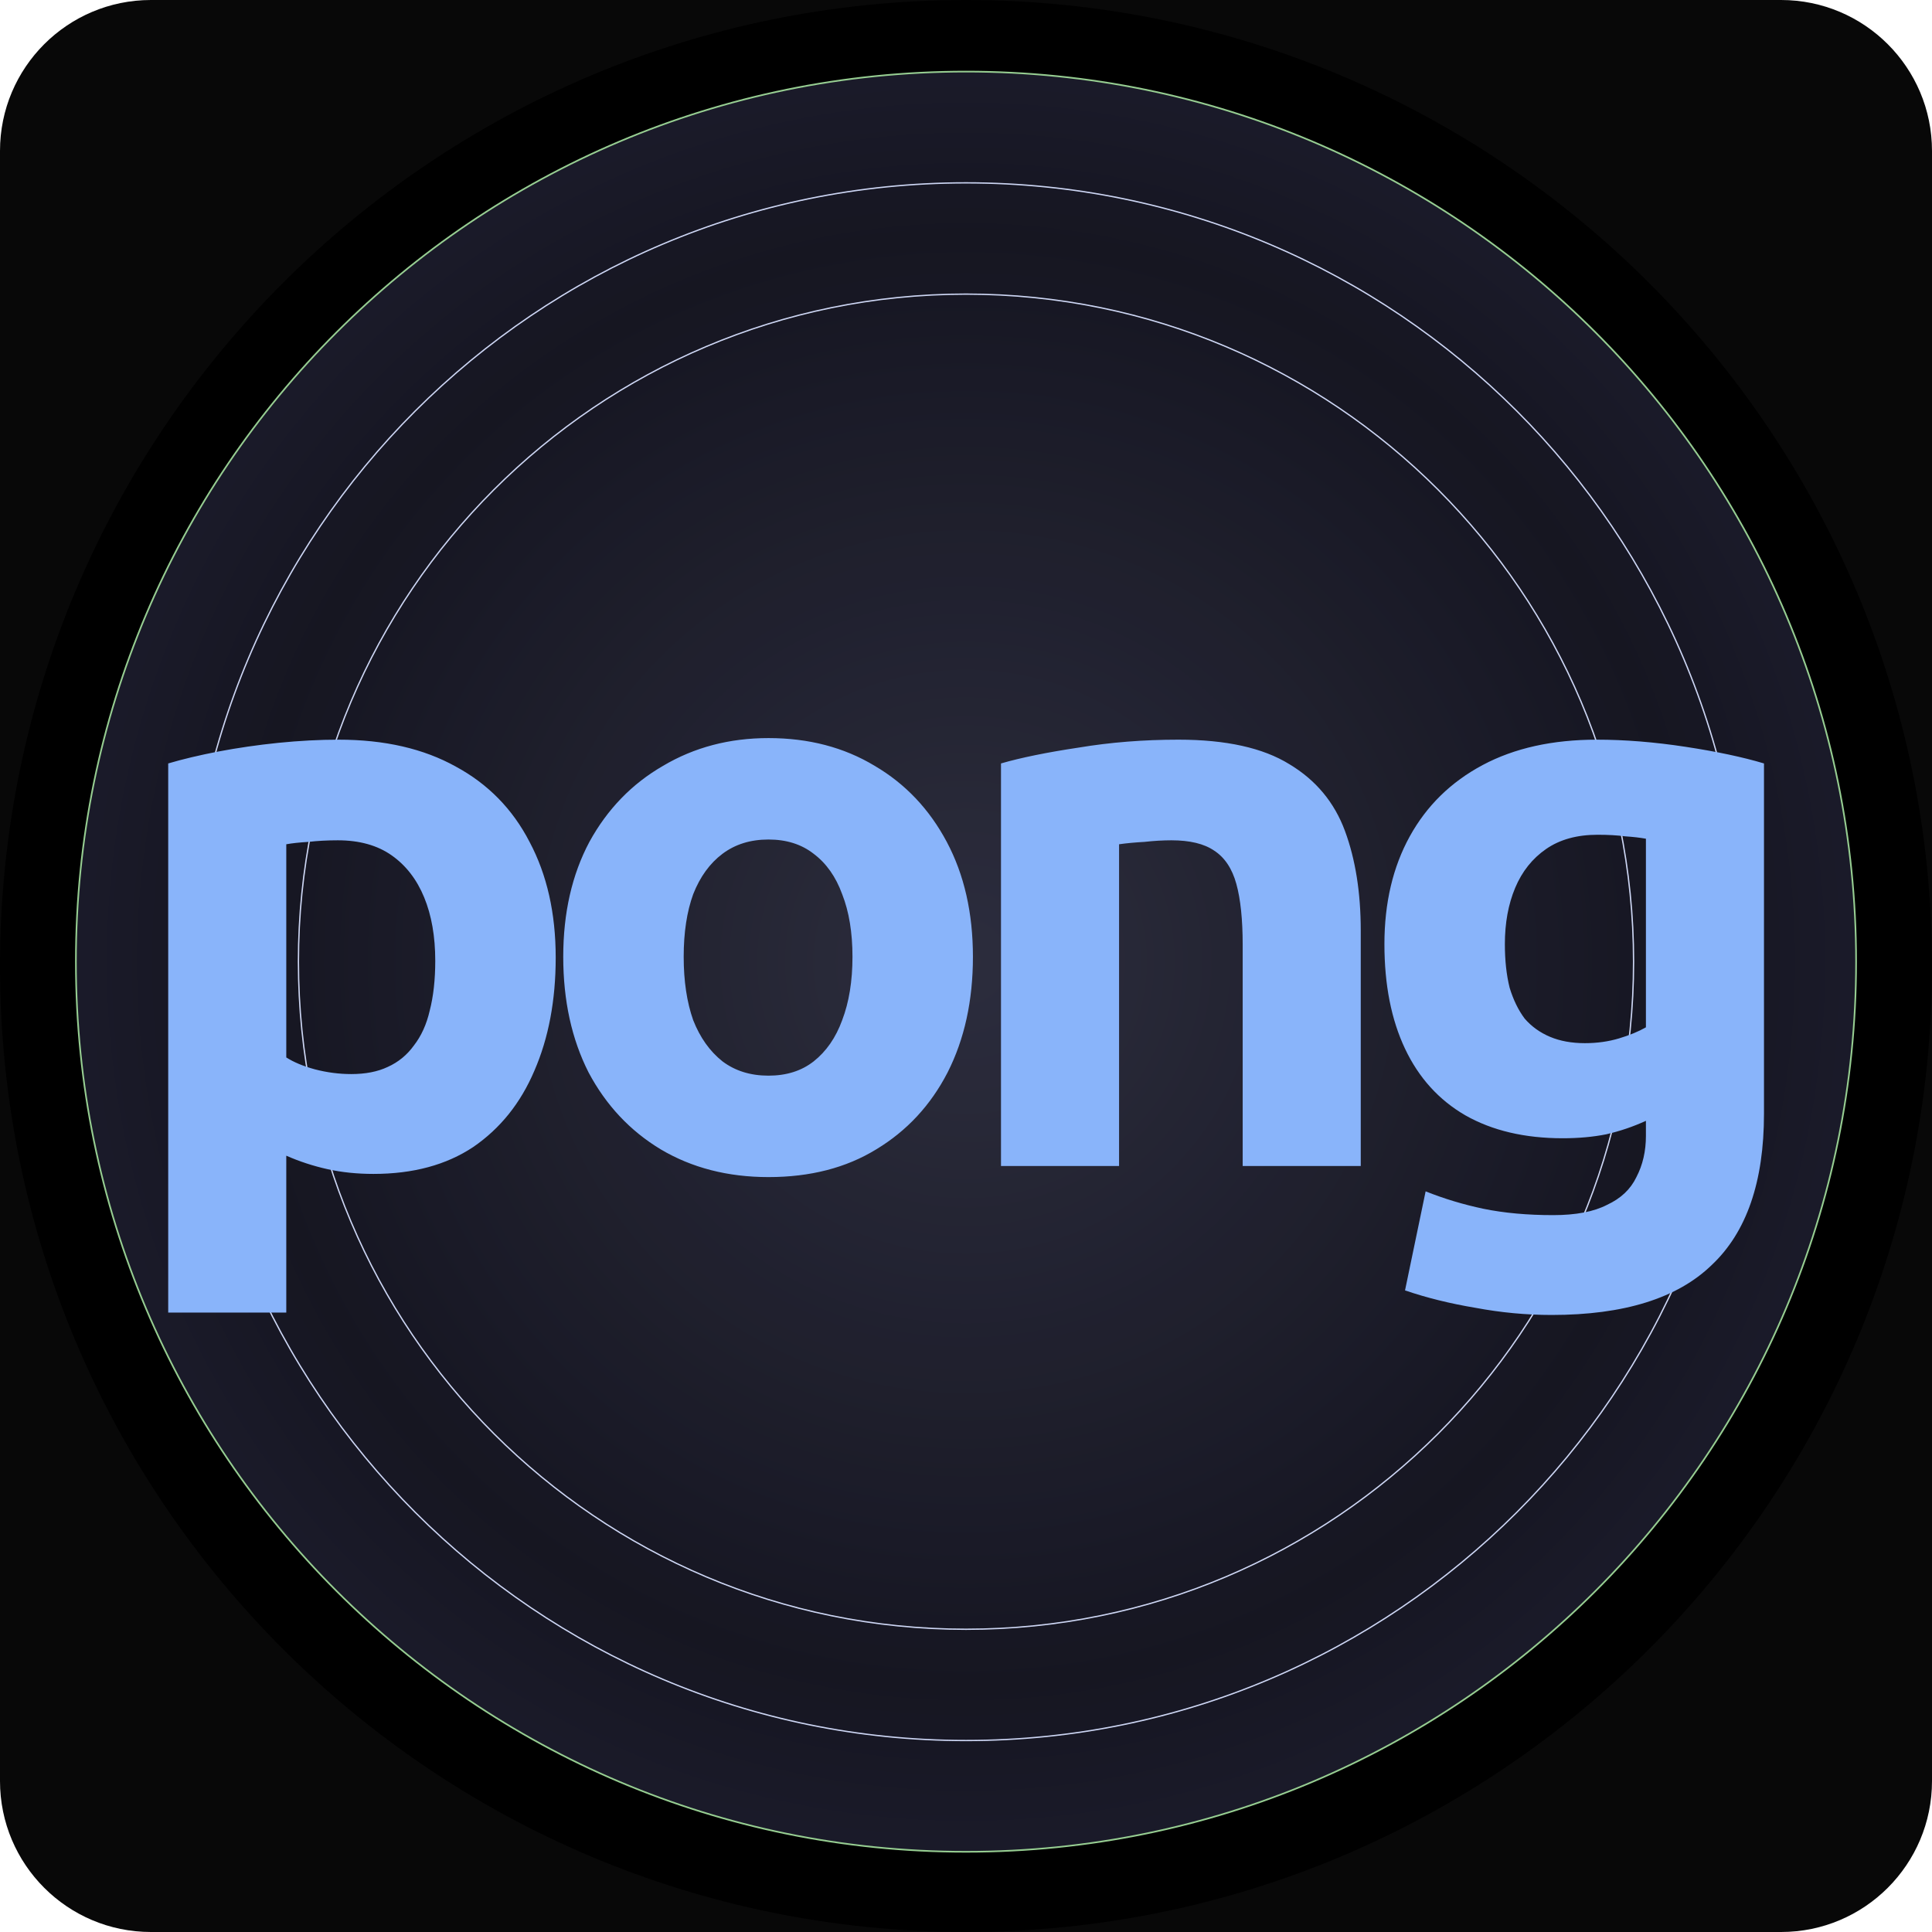
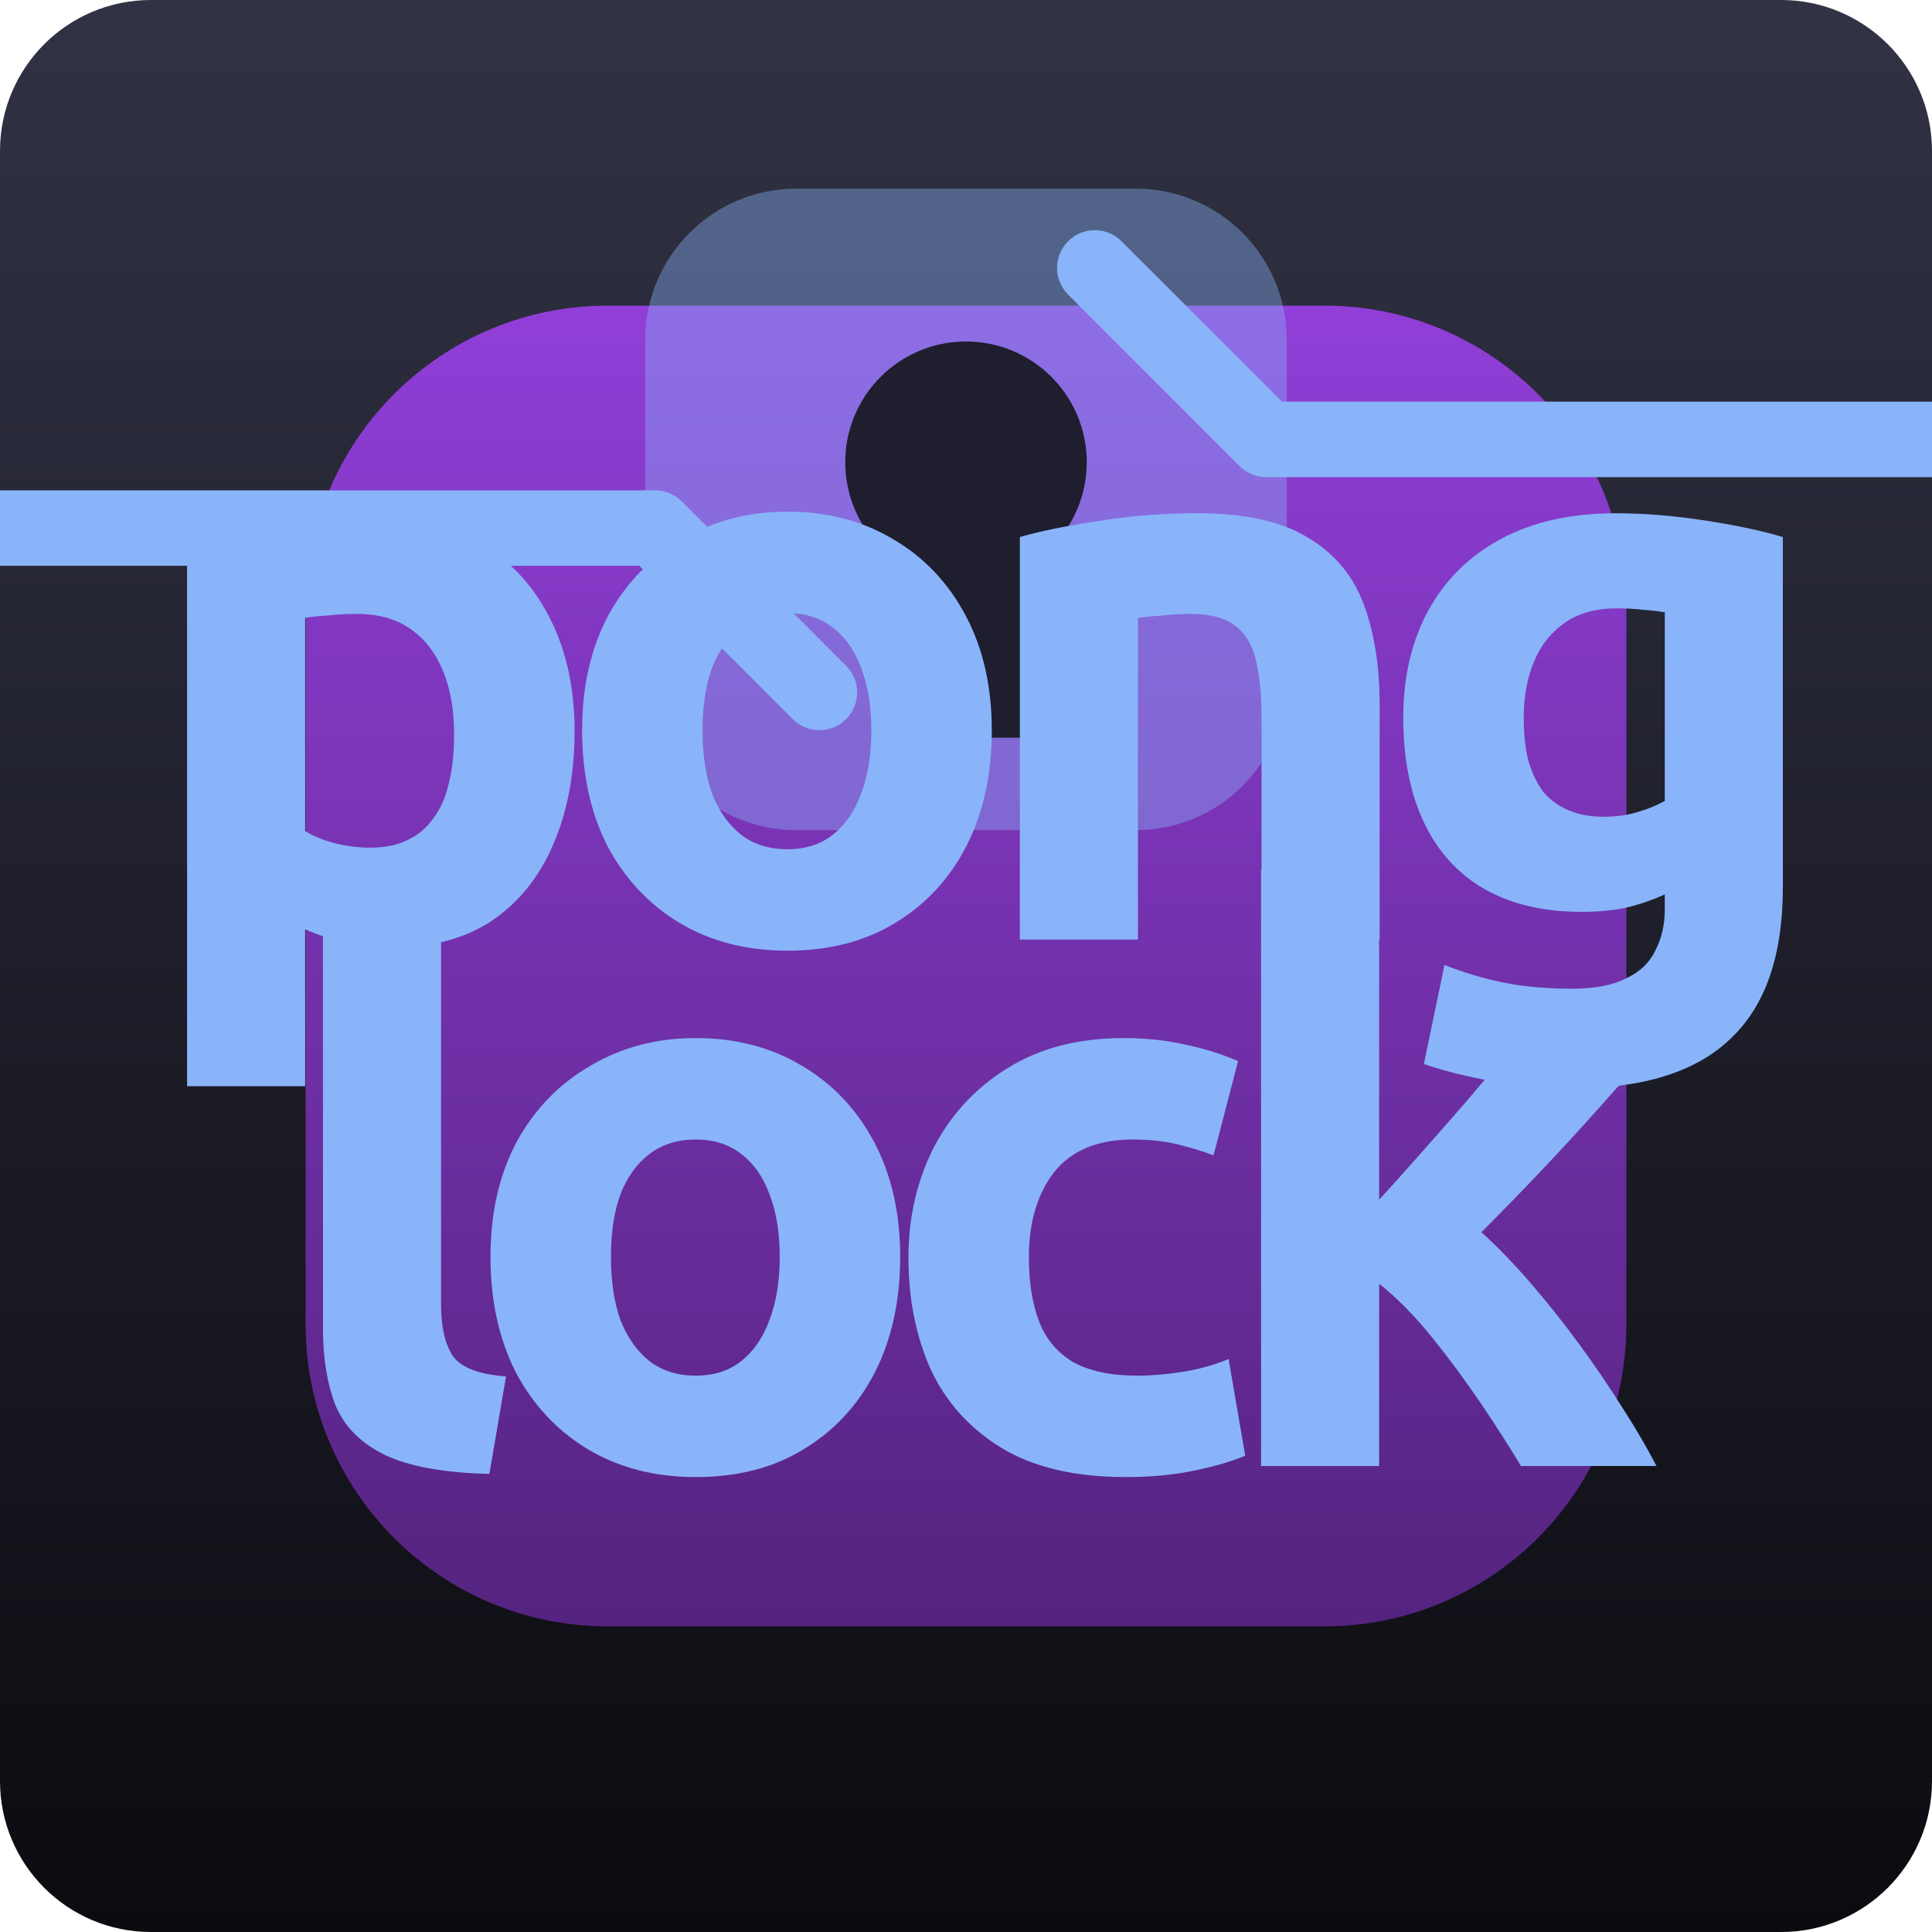
<svg xmlns="http://www.w3.org/2000/svg" width="1024" height="1024" viewBox="0 0 1024 1024" fill="none">
-   <mask id="mask0_3323_46" style="mask-type:alpha" maskUnits="userSpaceOnUse" x="0" y="0" width="1024" height="1024">
-     <rect width="1024" height="1024" fill="black" />
+   <mask id="mask0_3328_732" style="mask-type:alpha" maskUnits="userSpaceOnUse" x="0" y="0" width="1024" height="1024">
+     <rect width="1024" height="1024" fill="url(#paint0_linear_3328_732)" />
  </mask>
-   <g mask="url(#mask0_3323_46)">
-     <path d="M944 0H80C35.817 0 0 35.817 0 80V944C0 988.183 35.817 1024 80 1024H944C988.183 1024 1024 988.183 1024 944V80C1024 35.817 988.183 0 944 0Z" fill="#080808" />
-     <path d="M512 1024C794.77 1024 1024 794.77 1024 512C1024 229.23 794.77 0 512 0C229.23 0 0 229.23 0 512C0 794.77 229.23 1024 512 1024Z" fill="black" />
-     <path d="M512 950.857C754.374 950.857 950.857 754.374 950.857 512C950.857 269.625 754.374 73.142 512 73.142C269.626 73.142 73.143 269.625 73.143 512C73.143 754.374 269.626 950.857 512 950.857Z" fill="black" />
-     <path d="M512 877.715C713.978 877.715 877.714 713.979 877.714 512.001C877.714 310.022 713.978 146.286 512 146.286C310.021 146.286 146.286 310.022 146.286 512.001C146.286 713.979 310.021 877.715 512 877.715Z" fill="black" />
-     <path opacity="0.9" d="M512 981.485C772.552 981.485 983.771 770.266 983.771 509.714C983.771 249.162 772.552 37.943 512 37.943C251.448 37.943 40.228 249.162 40.228 509.714C40.228 770.266 251.448 981.485 512 981.485Z" fill="url(#paint0_radial_3323_46)" stroke="#A6E3A1" stroke-width="0.875" />
-     <path d="M512 922.514C739.983 922.514 924.8 737.697 924.8 509.714C924.8 281.731 739.983 96.914 512 96.914C284.017 96.914 99.2 281.731 99.2 509.714C99.2 737.697 284.017 922.514 512 922.514Z" stroke="#CDD6F4" stroke-width="0.7" />
-     <path d="M512 863.543C707.414 863.543 865.829 705.129 865.829 509.715C865.829 314.301 707.414 155.886 512 155.886C316.586 155.886 158.171 314.301 158.171 509.715C158.171 705.129 316.586 863.543 512 863.543Z" stroke="#CDD6F4" stroke-width="0.7" />
-     <path d="M89.153 695.7V404.64C96.713 402.4 105.534 400.3 115.614 398.34C125.974 396.38 136.614 394.84 147.534 393.72C158.734 392.6 169.374 392.04 179.454 392.04C203.814 392.04 224.534 396.8 241.614 406.32C258.694 415.56 271.714 428.86 280.674 446.22C289.914 463.58 294.534 484.02 294.534 507.54C294.534 530.22 290.754 550.24 283.194 567.6C275.914 584.68 265.134 598.12 250.854 607.92C236.574 617.44 218.934 622.2 197.934 622.2C189.254 622.2 181.134 621.36 173.574 619.68C166.014 618 158.734 615.62 151.734 612.54V695.7H89.153ZM186.174 569.28C193.734 569.28 200.174 568.02 205.494 565.5C211.094 562.98 215.714 559.2 219.354 554.16C223.274 549.12 226.074 542.96 227.754 535.68C229.714 528.12 230.694 519.3 230.694 509.22C230.694 496.34 228.734 485.14 224.814 475.62C220.894 466.1 215.154 458.68 207.594 453.36C200.034 448.04 190.514 445.38 179.034 445.38C173.434 445.38 168.254 445.66 163.494 446.22C158.734 446.5 154.814 446.92 151.734 447.48V560.46C155.654 562.98 160.694 565.08 166.854 566.76C173.294 568.44 179.734 569.28 186.174 569.28ZM407.31 623.88C385.75 623.88 366.71 618.98 350.19 609.18C333.95 599.38 321.21 585.8 311.97 568.44C303.01 550.8 298.53 530.36 298.53 507.12C298.53 483.88 303.15 463.58 312.39 446.22C321.91 428.86 334.93 415.42 351.45 405.9C367.97 396.1 386.59 391.2 407.31 391.2C428.59 391.2 447.35 396.1 463.59 405.9C479.83 415.42 492.57 428.86 501.81 446.22C511.05 463.58 515.67 483.88 515.67 507.12C515.67 530.36 511.19 550.8 502.23 568.44C493.27 585.8 480.67 599.38 464.43 609.18C448.47 618.98 429.43 623.88 407.31 623.88ZM407.31 570.12C416.83 570.12 424.81 567.6 431.25 562.56C437.97 557.24 443.01 549.96 446.37 540.72C450.01 531.2 451.83 520 451.83 507.12C451.83 494.24 450.01 483.18 446.37 473.94C443.01 464.7 437.97 457.56 431.25 452.52C424.81 447.48 416.83 444.96 407.31 444.96C397.79 444.96 389.67 447.48 382.95 452.52C376.23 457.56 371.05 464.7 367.41 473.94C364.05 483.18 362.37 494.24 362.37 507.12C362.37 520 364.05 531.2 367.41 540.72C371.05 549.96 376.23 557.24 382.95 562.56C389.67 567.6 397.79 570.12 407.31 570.12ZM530.547 618V404.64C541.187 401.56 554.907 398.76 571.707 396.24C588.507 393.44 606.147 392.04 624.627 392.04C649.827 392.04 669.427 396.38 683.427 405.06C697.427 413.46 707.227 425.22 712.827 440.34C718.427 455.46 721.227 473.1 721.227 493.26V618H658.647V500.82C658.647 487.38 657.527 476.6 655.287 468.48C653.047 460.36 649.127 454.48 643.527 450.84C638.207 447.2 630.647 445.38 620.847 445.38C616.367 445.38 611.607 445.66 606.567 446.22C601.527 446.5 597.047 446.92 593.127 447.48V618H530.547ZM822.391 696.96C808.951 696.96 795.511 695.7 782.071 693.18C768.631 690.94 756.171 687.86 744.691 683.94L755.611 631.44C765.411 635.36 775.631 638.44 786.271 640.68C797.191 642.92 809.511 644.04 823.231 644.04C835.271 644.04 844.791 642.22 851.791 638.58C859.071 635.22 864.251 630.32 867.331 623.88C870.691 617.44 872.371 610.16 872.371 602.04V594.06C865.651 597.14 858.651 599.52 851.371 601.2C844.371 602.6 836.671 603.3 828.271 603.3C808.111 603.3 790.891 599.24 776.611 591.12C762.611 583 751.971 571.24 744.691 555.84C737.411 540.44 733.771 521.96 733.771 500.4C733.771 478.56 738.251 459.52 747.211 443.28C756.171 427.04 769.051 414.44 785.851 405.48C802.651 396.52 822.811 392.04 846.331 392.04C861.171 392.04 876.851 393.3 893.371 395.82C909.891 398.34 923.751 401.28 934.951 404.64V590.28C934.951 626.4 925.711 653.14 907.231 670.5C889.031 688.14 860.751 696.96 822.391 696.96ZM840.031 552.9C846.471 552.9 852.491 552.06 858.091 550.38C863.691 548.7 868.451 546.74 872.371 544.5V444.54C869.291 443.98 865.651 443.56 861.451 443.28C857.251 442.72 852.351 442.44 846.751 442.44C835.831 442.44 826.731 444.96 819.451 450C812.171 455.04 806.711 461.9 803.071 470.58C799.431 479.26 797.611 489.2 797.611 500.4C797.611 509.08 798.451 516.78 800.131 523.5C802.091 529.94 804.751 535.4 808.111 539.88C811.751 544.08 816.231 547.3 821.551 549.54C826.871 551.78 833.031 552.9 840.031 552.9Z" fill="#89B4FA" />
+   <g mask="url(#mask0_3328_732)">
+     <rect width="1024" height="1024" rx="80" fill="url(#paint1_linear_3328_732)" />
+     <path d="M702 162H322C233.634 162 162 233.634 162 322V702C162 790.366 233.634 862 322 862H702C790.366 862 862 790.366 862 702V322C862 233.634 790.366 162 702 162Z" fill="url(#paint2_linear_3328_732)" fill-opacity="0.8" />
+     <path d="M602 100H422C377.817 100 342 135.817 342 180V360C342 404.183 377.817 440 422 440H602C646.183 440 682 404.183 682 360V180C682 135.817 646.183 100 602 100Z" fill="#89B4FA" fill-opacity="0.4" />
+     <path d="M512 309C547.346 309 576 280.346 576 245C576 209.654 547.346 181 512 181C476.654 181 448 209.654 448 245C448 280.346 476.654 309 512 309Z" fill="#1E1E2E" />
+     <path d="M541 245H482V391H541V245Z" fill="#1E1E2E" />
+     <path d="M259.385 781.2C235.305 780.64 216.825 777.28 203.945 771.12C191.345 764.96 182.665 756.28 177.905 745.08C173.425 733.6 171.185 720.02 171.185 704.34V461.16L233.765 451.08V691.74C233.765 702.94 235.725 711.76 239.645 718.2C243.845 724.64 253.365 728.42 268.205 729.54L259.385 781.2ZM368.755 782.88C347.195 782.88 328.155 777.98 311.635 768.18C295.395 758.38 282.655 744.8 273.415 727.44C264.455 709.8 259.975 689.36 259.975 666.12C259.975 642.88 264.595 622.58 273.835 605.22C283.355 587.86 296.375 574.42 312.895 564.9C329.415 555.1 348.035 550.2 368.755 550.2C390.035 550.2 408.795 555.1 425.035 564.9C441.275 574.42 454.015 587.86 463.255 605.22C472.495 622.58 477.115 642.88 477.115 666.12C477.115 689.36 472.635 709.8 463.675 727.44C454.715 744.8 442.115 758.38 425.875 768.18C409.915 777.98 390.875 782.88 368.755 782.88ZM368.755 729.12C378.275 729.12 386.255 726.6 392.695 721.56C399.415 716.24 404.455 708.96 407.815 699.72C411.455 690.2 413.275 679 413.275 666.12C413.275 653.24 411.455 642.18 407.815 632.94C404.455 623.7 399.415 616.56 392.695 611.52C386.255 606.48 378.275 603.96 368.755 603.96C359.235 603.96 351.115 606.48 344.395 611.52C337.675 616.56 332.495 623.7 328.855 632.94C325.495 642.18 323.815 653.24 323.815 666.12C323.815 679 325.495 690.2 328.855 699.72C332.495 708.96 337.675 716.24 344.395 721.56C351.115 726.6 359.235 729.12 368.755 729.12ZM596.573 782.88C569.693 782.88 547.713 777.7 530.633 767.34C513.833 756.98 501.373 743.12 493.253 725.76C485.413 708.12 481.493 688.38 481.493 666.54C481.493 645.26 485.973 625.8 494.933 608.16C504.173 590.52 517.193 576.52 533.993 566.16C551.073 555.52 571.513 550.2 595.313 550.2C607.073 550.2 617.853 551.32 627.653 553.56C637.453 555.52 646.973 558.46 656.213 562.38L643.193 612.36C637.313 610.12 630.873 608.16 623.873 606.48C616.873 604.8 609.033 603.96 600.353 603.96C581.873 603.96 568.013 609.7 558.773 621.18C549.813 632.66 545.333 647.78 545.333 666.54C545.333 679.7 547.153 691.04 550.793 700.56C554.433 709.8 560.453 716.94 568.853 721.98C577.533 726.74 588.873 729.12 602.873 729.12C610.433 729.12 618.553 728.42 627.233 727.02C635.913 725.62 643.893 723.38 651.173 720.3L659.993 771.54C652.713 774.62 643.613 777.28 632.693 779.52C621.773 781.76 609.733 782.88 596.573 782.88ZM668.393 777V461.16L730.973 451.08V635.88C737.133 629.16 743.433 622.16 749.873 614.88C756.313 607.6 762.613 600.46 768.773 593.46C775.213 586.18 781.093 579.32 786.413 572.88C792.013 566.44 796.773 560.84 800.693 556.08H875.033C865.233 567.28 855.573 578.2 846.053 588.84C836.533 599.48 826.733 610.12 816.653 620.76C806.853 631.12 796.353 641.9 785.153 653.1C793.553 660.66 802.233 669.62 811.193 679.98C820.153 690.34 828.833 701.26 837.233 712.74C845.633 724.22 853.333 735.56 860.333 746.76C867.333 757.68 873.213 767.76 877.973 777H806.153C800.273 767.2 793.273 756.28 785.153 744.24C777.033 732.2 768.353 720.44 759.113 708.96C749.873 697.48 740.493 687.96 730.973 680.4V777H668.393Z" fill="#89B4FA" />
+     <path d="M99.153 575.7V284.64C106.714 282.4 115.534 280.3 125.614 278.34C135.974 276.38 146.614 274.84 157.534 273.72C168.734 272.6 179.374 272.04 189.454 272.04C213.814 272.04 234.534 276.8 251.614 286.32C268.694 295.56 281.714 308.86 290.674 326.22C299.914 343.58 304.534 364.02 304.534 387.54C304.534 410.22 300.754 430.24 293.194 447.6C285.914 464.68 275.134 478.12 260.854 487.92C246.574 497.44 228.934 502.2 207.934 502.2C199.254 502.2 191.134 501.36 183.574 499.68C176.014 498 168.734 495.62 161.734 492.54V575.7H99.153ZM196.174 449.28C203.734 449.28 210.174 448.02 215.494 445.5C221.094 442.98 225.714 439.2 229.354 434.16C233.274 429.12 236.074 422.96 237.754 415.68C239.714 408.12 240.694 399.3 240.694 389.22C240.694 376.34 238.734 365.14 234.814 355.62C230.894 346.1 225.154 338.68 217.594 333.36C210.034 328.04 200.514 325.38 189.034 325.38C183.434 325.38 178.254 325.66 173.494 326.22C168.734 326.5 164.814 326.92 161.734 327.48V440.46C165.654 442.98 170.694 445.08 176.854 446.76C183.294 448.44 189.734 449.28 196.174 449.28ZM417.31 503.88C395.75 503.88 376.71 498.98 360.19 489.18C343.95 479.38 331.21 465.8 321.97 448.44C313.01 430.8 308.53 410.36 308.53 387.12C308.53 363.88 313.15 343.58 322.39 326.22C331.91 308.86 344.93 295.42 361.45 285.9C377.97 276.1 396.59 271.2 417.31 271.2C438.59 271.2 457.35 276.1 473.59 285.9C489.83 295.42 502.57 308.86 511.81 326.22C521.05 343.58 525.67 363.88 525.67 387.12C525.67 410.36 521.19 430.8 512.23 448.44C503.27 465.8 490.67 479.38 474.43 489.18C458.47 498.98 439.43 503.88 417.31 503.88ZM417.31 450.12C426.83 450.12 434.81 447.6 441.25 442.56C447.97 437.24 453.01 429.96 456.37 420.72C460.01 411.2 461.83 400 461.83 387.12C461.83 374.24 460.01 363.18 456.37 353.94C453.01 344.7 447.97 337.56 441.25 332.52C434.81 327.48 426.83 324.96 417.31 324.96C407.79 324.96 399.67 327.48 392.95 332.52C386.23 337.56 381.05 344.7 377.41 353.94C374.05 363.18 372.37 374.24 372.37 387.12C372.37 400 374.05 411.2 377.41 420.72C381.05 429.96 386.23 437.24 392.95 442.56C399.67 447.6 407.79 450.12 417.31 450.12ZM540.547 498V284.64C551.187 281.56 564.907 278.76 581.707 276.24C598.507 273.44 616.147 272.04 634.627 272.04C659.827 272.04 679.427 276.38 693.427 285.06C707.427 293.46 717.227 305.22 722.827 320.34C728.427 335.46 731.227 353.1 731.227 373.26V498H668.647V380.82C668.647 367.38 667.527 356.6 665.287 348.48C663.047 340.36 659.127 334.48 653.527 330.84C648.207 327.2 640.647 325.38 630.847 325.38C626.367 325.38 621.607 325.66 616.567 326.22C611.527 326.5 607.047 326.92 603.127 327.48V498H540.547ZM832.391 576.96C818.951 576.96 805.511 575.7 792.071 573.18C778.631 570.94 766.171 567.86 754.691 563.94L765.611 511.44C775.411 515.36 785.631 518.44 796.271 520.68C807.191 522.92 819.511 524.04 833.231 524.04C845.271 524.04 854.791 522.22 861.791 518.58C869.071 515.22 874.251 510.32 877.331 503.88C880.691 497.44 882.371 490.16 882.371 482.04V474.06C875.651 477.14 868.651 479.52 861.371 481.2C854.371 482.6 846.671 483.3 838.271 483.3C818.111 483.3 800.891 479.24 786.611 471.12C772.611 463 761.971 451.24 754.691 435.84C747.411 420.44 743.771 401.96 743.771 380.4C743.771 358.56 748.251 339.52 757.211 323.28C766.171 307.04 779.051 294.44 795.851 285.48C812.651 276.52 832.811 272.04 856.331 272.04C871.171 272.04 886.851 273.3 903.371 275.82C919.891 278.34 933.751 281.28 944.951 284.64V470.28C944.951 506.4 935.711 533.14 917.231 550.5C899.031 568.14 870.751 576.96 832.391 576.96ZM850.031 432.9C856.471 432.9 862.491 432.06 868.091 430.38C873.691 428.7 878.451 426.74 882.371 424.5V324.54C879.291 323.98 875.651 323.56 871.451 323.28C867.251 322.72 862.351 322.44 856.751 322.44C845.831 322.44 836.731 324.96 829.451 330C822.171 335.04 816.711 341.9 813.071 350.58C809.431 359.26 807.611 369.2 807.611 380.4C807.611 389.08 808.451 396.78 810.131 403.5C812.091 409.94 814.751 415.4 818.111 419.88C821.751 424.08 826.231 427.3 831.551 429.54C836.871 431.78 843.031 432.9 850.031 432.9Z" fill="#89B4FA" />
+     <path d="M-51 279.894H347.182L434.303 367M580.273 142L671.182 232.894H1094" stroke="#89B4FA" stroke-width="40" stroke-linecap="round" stroke-linejoin="round" />
  </g>
  <defs>
-     <radialGradient id="paint0_radial_3323_46" cx="0" cy="0" r="1" gradientUnits="userSpaceOnUse" gradientTransform="translate(512 509.714) scale(475.457)">
+     <linearGradient id="paint0_linear_3328_732" x1="512" y1="0" x2="512" y2="1024" gradientUnits="userSpaceOnUse">
      <stop stop-color="#313244" />
-       <stop offset="0.8" stop-color="#181825" />
-       <stop offset="1" stop-color="#1E1E2E" />
-     </radialGradient>
+       <stop offset="1" stop-color="#0B0B10" />
+     </linearGradient>
+     <linearGradient id="paint1_linear_3328_732" x1="512" y1="0" x2="512" y2="1024" gradientUnits="userSpaceOnUse">
+       <stop stop-color="#313244" />
+       <stop offset="1" stop-color="#0B0B10" />
+     </linearGradient>
+     <linearGradient id="paint2_linear_3328_732" x1="512" y1="162" x2="512" y2="862" gradientUnits="userSpaceOnUse">
+       <stop stop-color="#AA43FF" />
+       <stop offset="1" stop-color="#662899" />
+     </linearGradient>
  </defs>
</svg>
